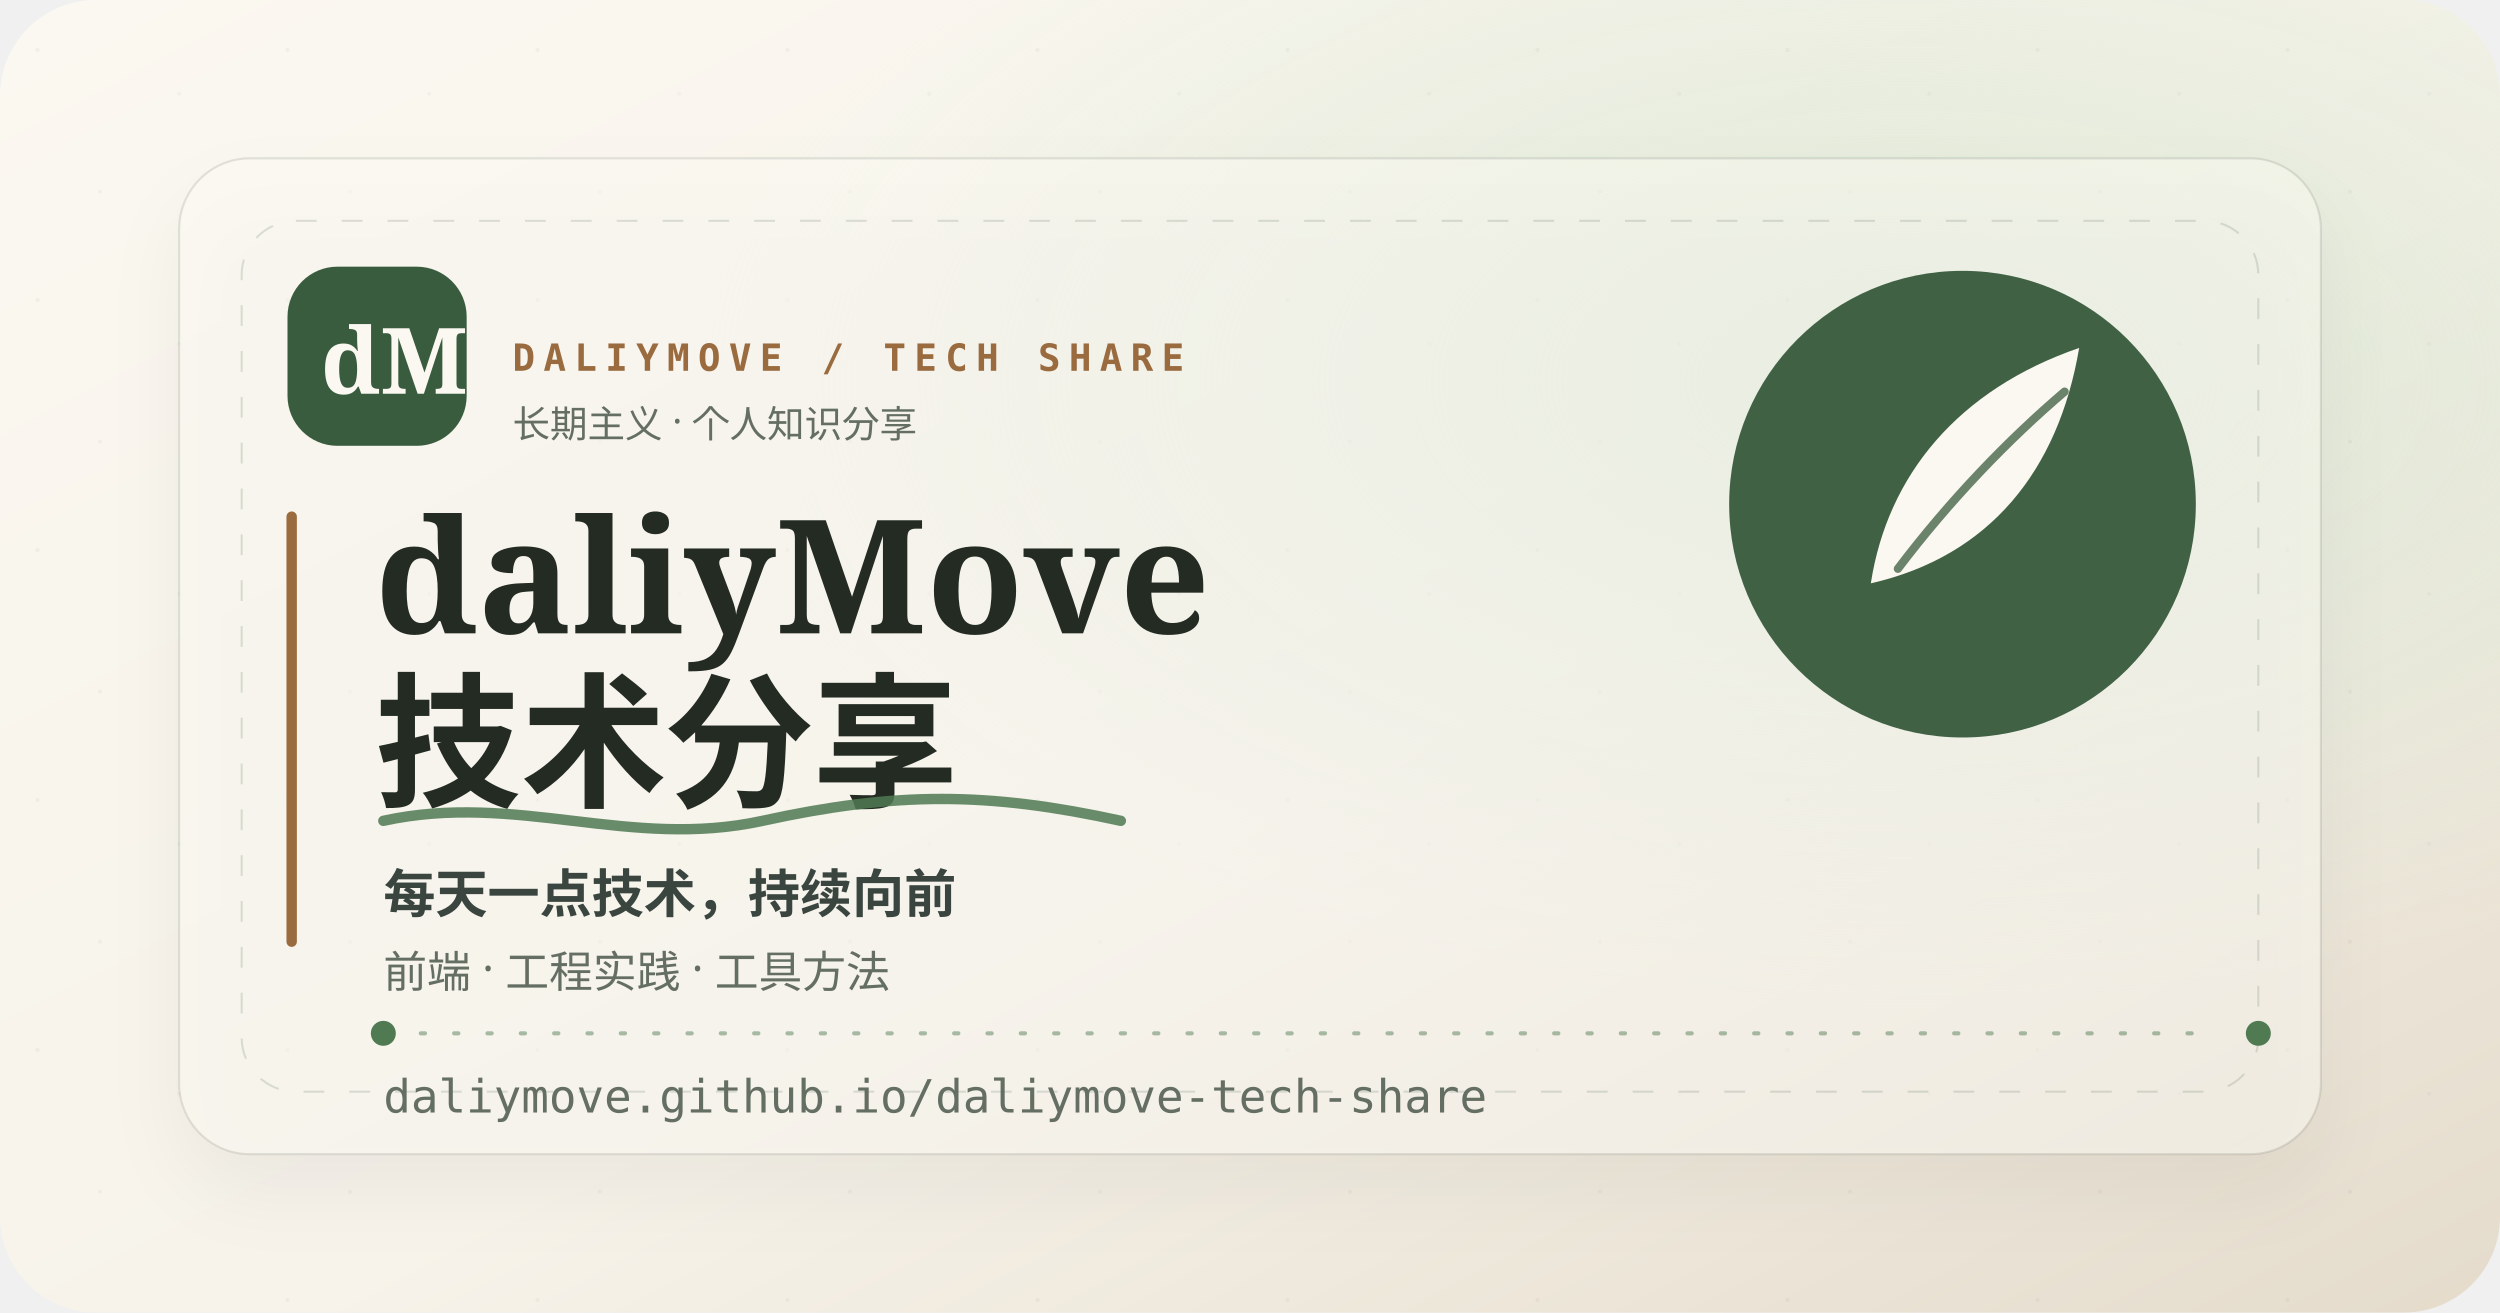
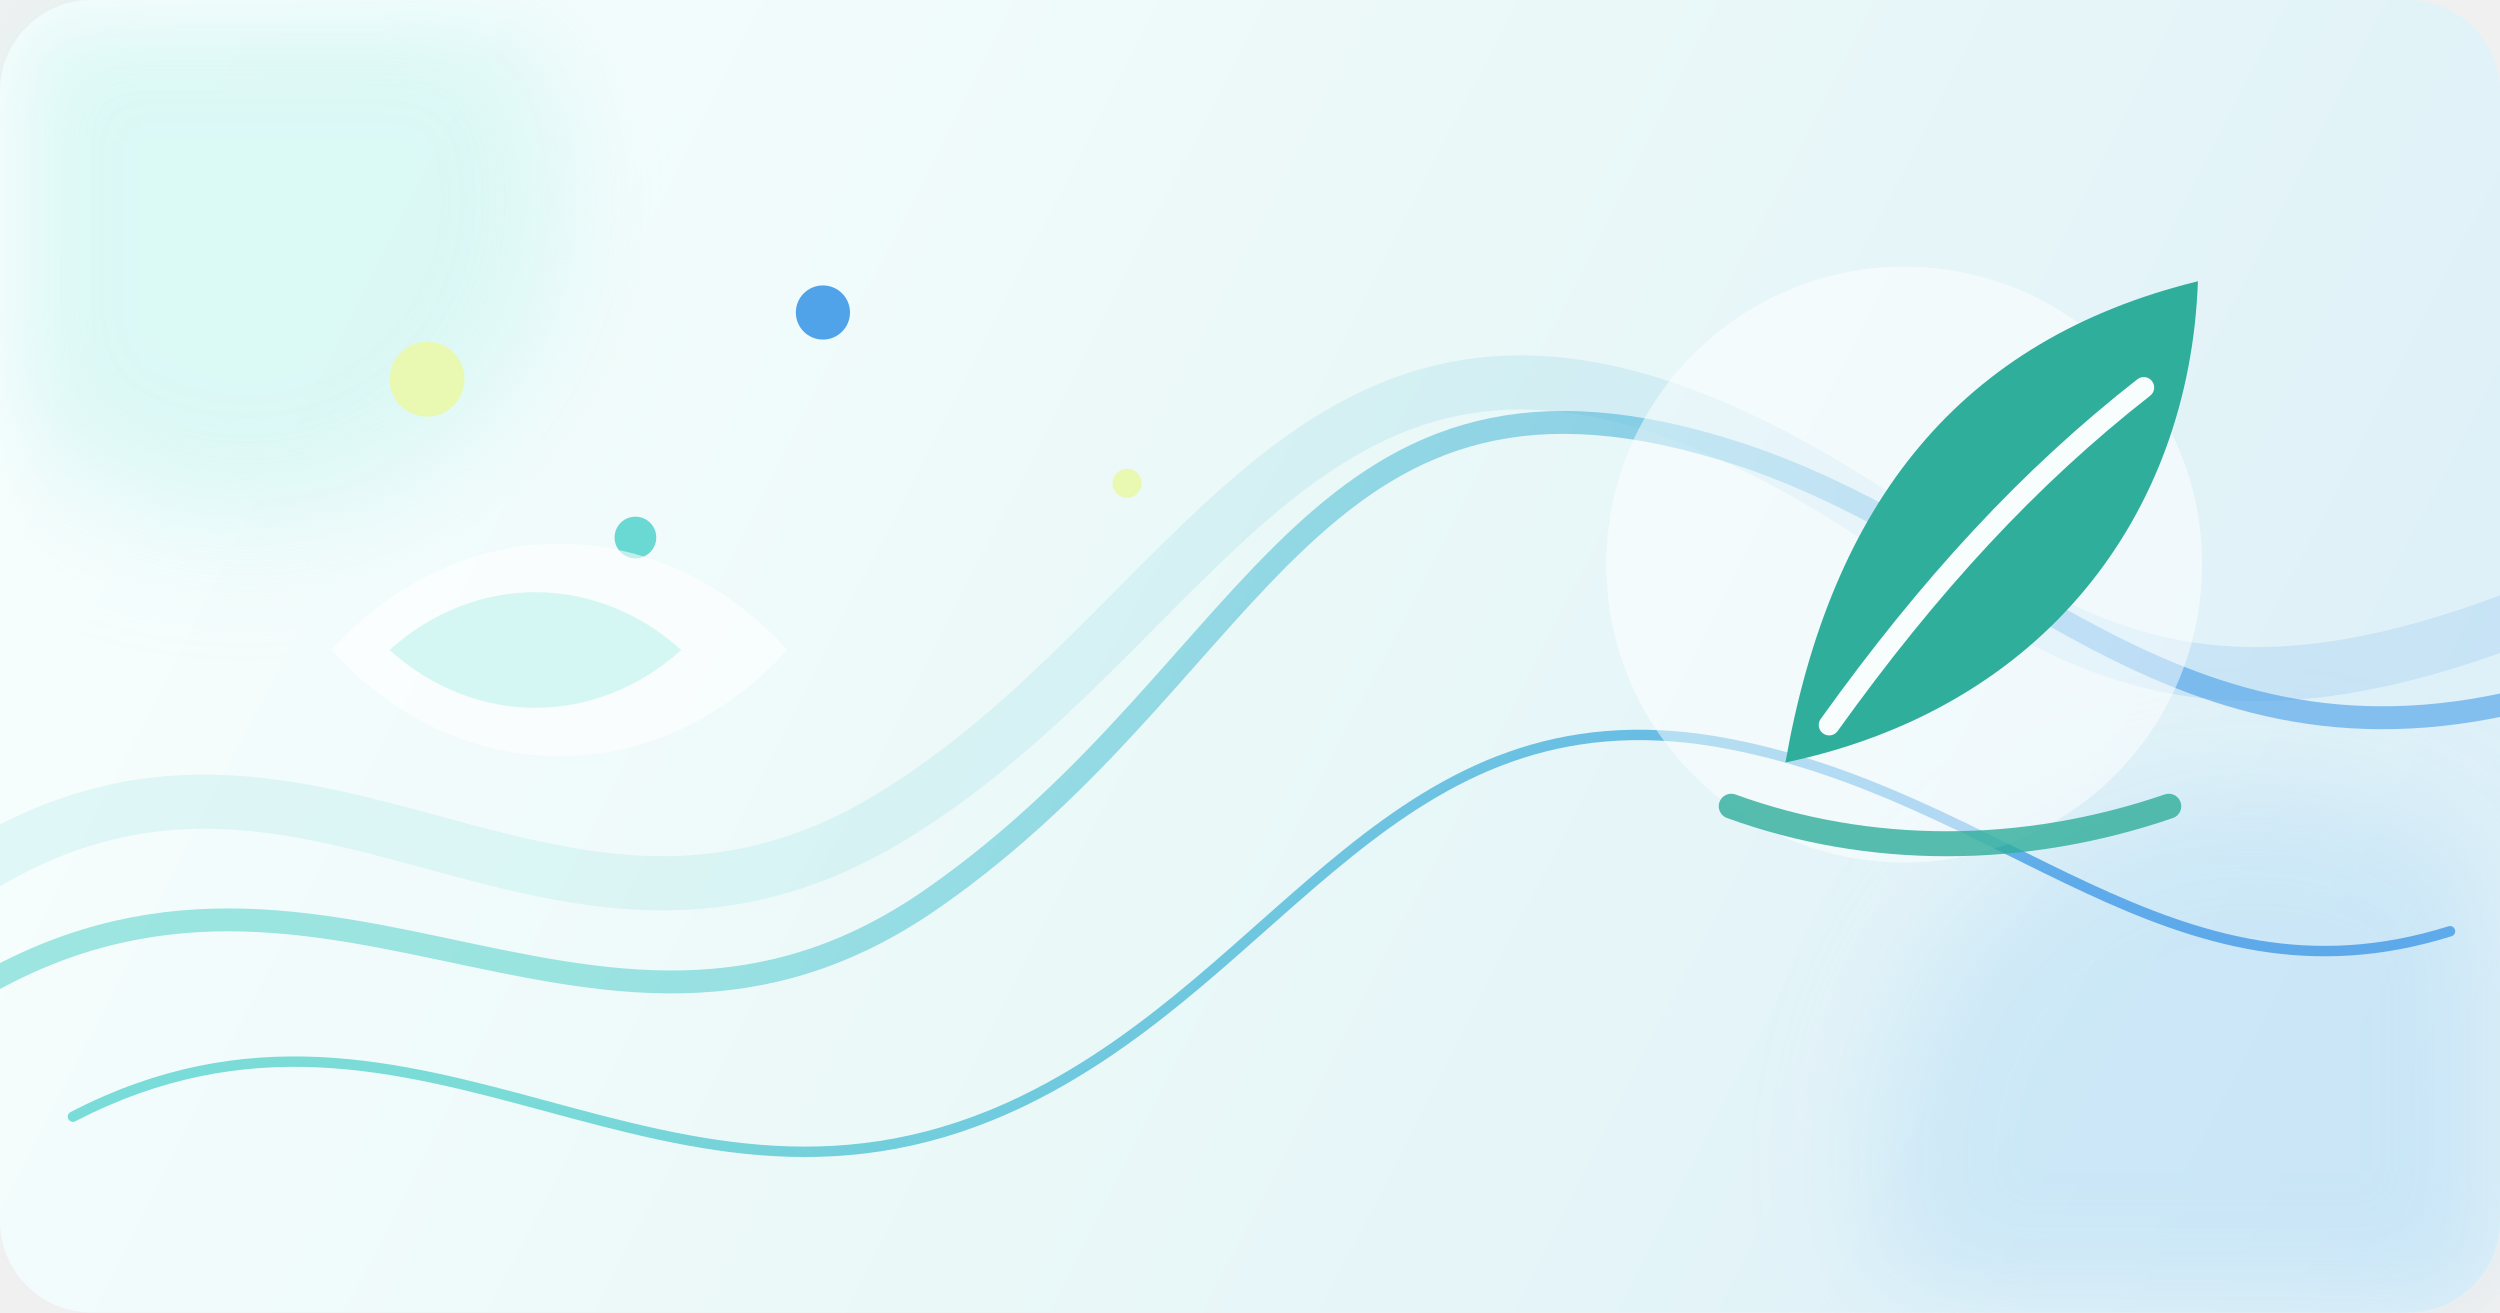
- <svg xmlns="http://www.w3.org/2000/svg" width="1200" height="630" viewBox="0 0 1200 630" role="img" aria-labelledby="title desc">
+ <svg xmlns="http://www.w3.org/2000/svg" width="1200" height="630" viewBox="0 0 1200 630" role="img" aria-label="Abstract fresh blue and mint illustration">
  <defs>
-     <linearGradient id="bg" x1="0" y1="0" x2="1" y2="1">
-       <stop offset="0" stop-color="#fbf8f1" />
-       <stop offset="0.56" stop-color="#f7f3ea" />
-       <stop offset="1" stop-color="#e4dbcb" />
+     <linearGradient id="background" x1="48" y1="34" x2="1150" y2="598" gradientUnits="userSpaceOnUse">
+       <stop stop-color="#F8FEFE" />
+       <stop offset=".52" stop-color="#EAF8F8" />
+       <stop offset="1" stop-color="#DCEFF8" />
    </linearGradient>
-     <radialGradient id="soft" cx="76%" cy="29%" r="48%">
-       <stop offset="0" stop-color="#d9e6d2" stop-opacity=".88" />
-       <stop offset="1" stop-color="#d9e6d2" stop-opacity="0" />
-     </radialGradient>
-     <pattern id="grain" width="120" height="120" patternUnits="userSpaceOnUse">
-       <circle cx="18" cy="24" r="1" fill="#232b22" opacity=".045" />
-       <circle cx="86" cy="45" r="1" fill="#232b22" opacity=".035" />
-       <circle cx="48" cy="92" r="1" fill="#232b22" opacity=".04" />
-     </pattern>
-     <filter id="shadow" x="-20%" y="-20%" width="140%" height="140%">
-       <feDropShadow dx="0" dy="18" stdDeviation="18" flood-color="#232b22" flood-opacity=".10" />
+     <linearGradient id="flow" x1="421" y1="200" x2="965" y2="501" gradientUnits="userSpaceOnUse">
+       <stop stop-color="#65D6D1" />
+       <stop offset="1" stop-color="#4A9FE8" />
+     </linearGradient>
+     <linearGradient id="leaf" x1="776" y1="115" x2="1034" y2="396" gradientUnits="userSpaceOnUse">
+       <stop stop-color="#2FAE9B" />
+       <stop offset="1" stop-color="#4A9FE8" />
+     </linearGradient>
+     <filter id="blur" x="-30%" y="-30%" width="160%" height="160%">
+       <feGaussianBlur stdDeviation="28" />
    </filter>
  </defs>
-   <rect width="1200" height="630" rx="46" fill="url(#bg)" />
-   <rect width="1200" height="630" rx="46" fill="url(#soft)" />
-   <rect width="1200" height="630" rx="46" fill="url(#grain)" />
-   <g filter="url(#shadow)">
-     <rect x="86" y="76" width="1028" height="478" rx="34" fill="#fbf8f1" fill-opacity=".48" stroke="#232b22" stroke-opacity=".12" />
-     <rect x="116" y="106" width="968" height="418" rx="26" fill="none" stroke="#3a5c3e" stroke-opacity=".16" stroke-dasharray="10 12" />
+   <rect width="1200" height="630" rx="44" fill="url(#background)" />
+   <circle cx="118" cy="96" r="155" fill="#D4F7F3" opacity=".8" filter="url(#blur)" />
+   <circle cx="1080" cy="558" r="178" fill="#A8D6F5" opacity=".36" filter="url(#blur)" />
+   <g fill="none" stroke="url(#flow)" stroke-linecap="round">
+     <path d="M-42 439C137 294 254 498 428 392c146-89 199-269 392-188 144 60 185 181 414 82" stroke-width="26" opacity=".16" />
+     <path d="M-33 489c180-129 314 59 481-58 159-111 182-280 387-213 137 45 217 170 401 111" stroke-width="11" opacity=".62" />
+     <path d="M35 536c168-87 285 76 457-8 125-61 178-198 332-172 139 24 218 133 352 91" stroke-width="5" opacity=".85" />
  </g>
-   <g transform="translate(138 128)">
-     <rect width="86" height="86" rx="24" fill="#3a5c3e" />
-     <text x="16" y="61" fill="#fbf8f1" font-family="Georgia, 'Noto Serif SC', serif" font-size="44" font-weight="700">dM</text>
+   <g transform="translate(749 106)">
+     <circle cx="165" cy="165" r="143" fill="#FFFFFF" fill-opacity=".5" />
+     <path d="M108 260c22-125 84-203 198-231-4 112-74 205-198 231Z" fill="url(#leaf)" />
+     <path d="M129 242c48-67 96-119 151-162" fill="none" stroke="#F8FEFE" stroke-width="10" stroke-linecap="round" />
+     <path d="M82 281c66 24 140 24 210 0" fill="none" stroke="#2FAE9B" stroke-width="12" stroke-linecap="round" opacity=".8" />
  </g>
-   <line x1="140" y1="248" x2="140" y2="452" stroke="#9a6b3f" stroke-width="5" stroke-linecap="round" />
-   <text x="246" y="178" fill="#9a6b3f" font-family="IBM Plex Mono, Consolas, monospace" font-size="18" font-weight="700" letter-spacing="4">DALIYMOVE / TECH SHARE</text>
-   <text x="246" y="210" fill="#646e62" font-family="Manrope, 'Noto Sans SC', sans-serif" font-size="18">长期主义 · 个人知识分享</text>
-   <text x="180" y="304" fill="#232b22" font-family="Fraunces, Georgia, 'Noto Serif SC', serif" font-size="76" font-weight="700">daliyMove</text>
-   <text x="180" y="382" fill="#232b22" font-family="Fraunces, Georgia, 'Noto Serif SC', serif" font-size="70" font-weight="700">技术分享</text>
-   <path d="M184 394c64-14 118 14 182 0s108-14 172 0" fill="none" stroke="#4f7a52" stroke-width="5" stroke-linecap="round" opacity=".85" />
-   <text x="184" y="438" fill="#3a4540" font-family="Manrope, 'Noto Sans SC', sans-serif" font-size="25" font-weight="700">每天一点技术，持续向前</text>
-   <text x="184" y="474" fill="#646e62" font-family="Manrope, 'Noto Sans SC', sans-serif" font-size="21">前端 · 工程实践 · 工具方法</text>
-   <g transform="translate(830 130)">
-     <circle cx="112" cy="112" r="112" fill="#3a5c3e" opacity=".96" />
-     <path d="M68 150c57-13 90-54 100-113-58 20-92 61-100 113Z" fill="#fbf8f1" />
-     <path d="M81 143c25-33 53-62 80-85" fill="none" stroke="#3a5c3e" stroke-width="4" stroke-linecap="round" opacity=".75" />
+   <g opacity=".96">
+     <circle cx="205" cy="182" r="18" fill="#EAF9AE" />
+     <circle cx="305" cy="258" r="10" fill="#65D6D1" />
+     <circle cx="395" cy="150" r="13" fill="#4A9FE8" />
+     <circle cx="541" cy="232" r="7" fill="#EAF9AE" />
  </g>
-   <g transform="translate(184 496)">
-     <circle cx="0" cy="0" r="6" fill="#4f7a52" />
-     <path d="M18 0H880" stroke="#4f7a52" stroke-width="2" stroke-linecap="round" stroke-dasharray="2 14" opacity=".48" />
-     <circle cx="900" cy="0" r="6" fill="#4f7a52" />
-     <text x="0" y="38" fill="#646e62" font-family="IBM Plex Mono, Consolas, monospace" font-size="22">daliymove.github.io/daliymove-tech-share</text>
-   </g>
+   <path d="M159 312c62-68 157-68 219 0-62 68-157 68-219 0Z" fill="#FFFFFF" fill-opacity=".58" />
+   <path d="M187 312c41-37 99-37 140 0-41 37-99 37-140 0Z" fill="#D4F7F3" />
</svg>
